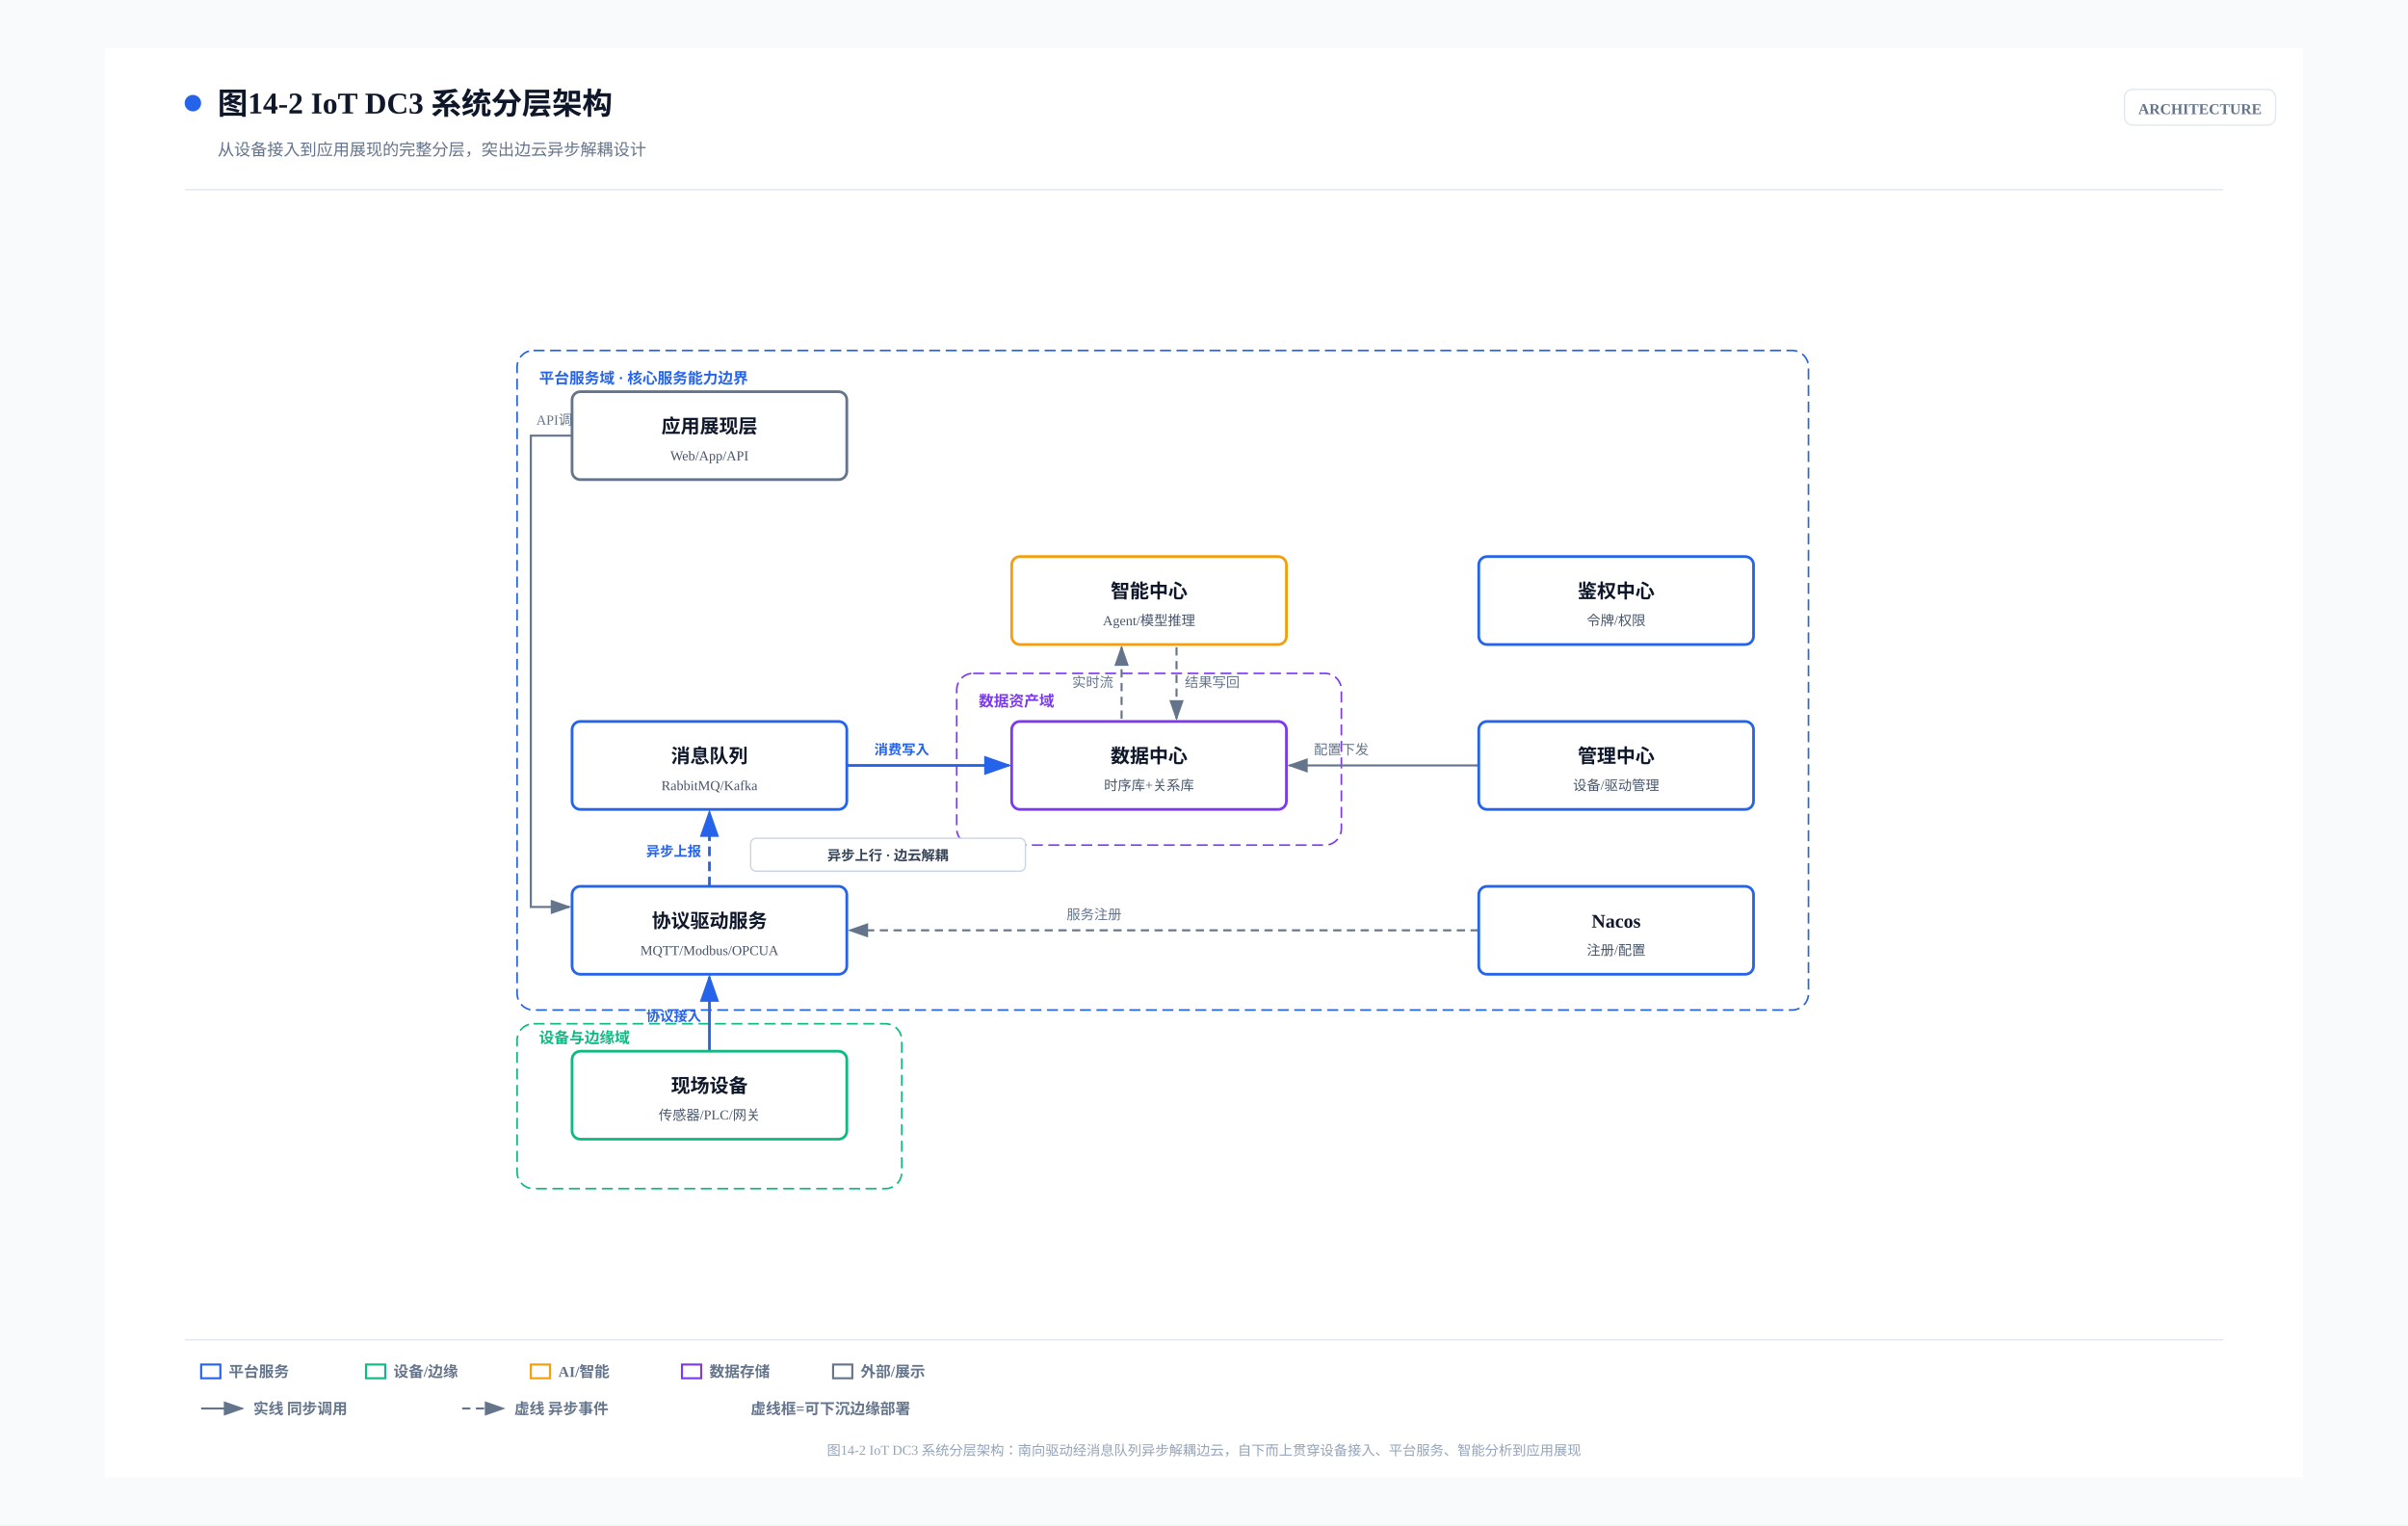
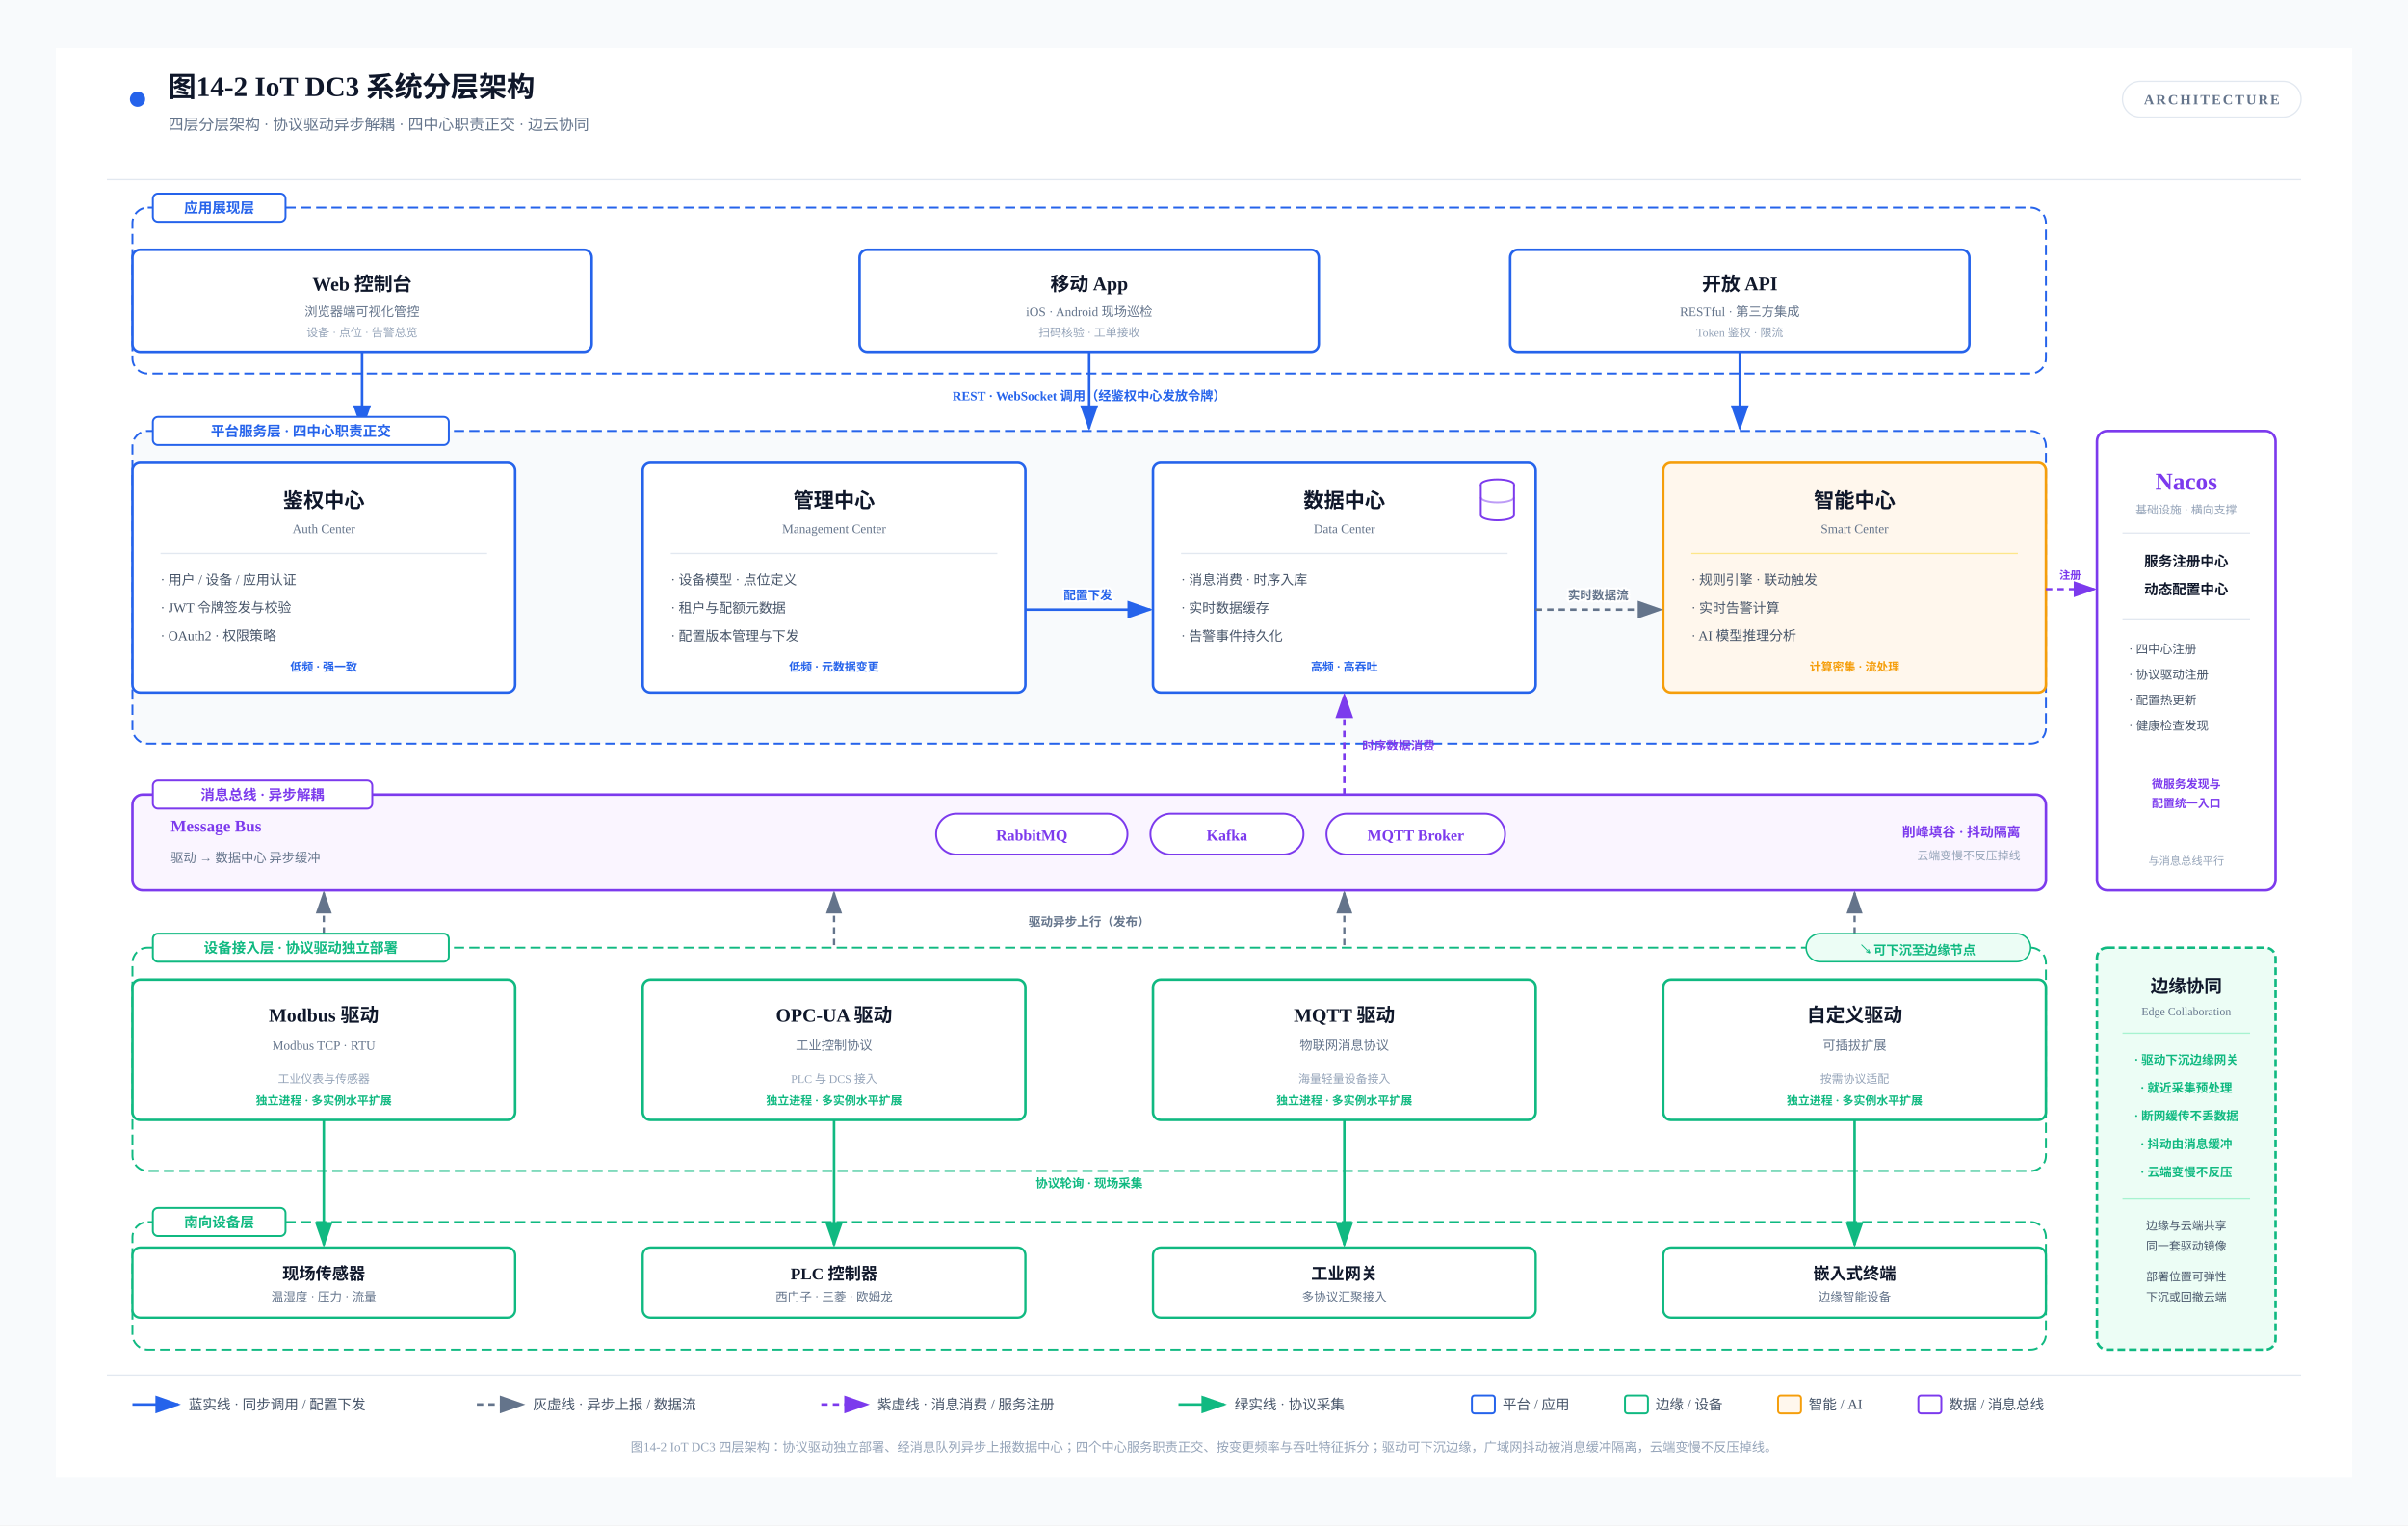
<svg xmlns="http://www.w3.org/2000/svg" width="1200" height="760" viewBox="0 0 1200 760" role="img" aria-labelledby="title desc">
  <rect width="1200" height="760" fill="#F8FAFC" />
-   <svg x="52.308" y="24.000" width="1095.385" height="712.000" viewBox="0 0 1600.000 1040.000" preserveAspectRatio="xMidYMid meet">
+   <svg x="27.857" y="24.000" width="1144.286" height="712.000" viewBox="0 0 1800.000 1120.000" preserveAspectRatio="xMidYMid meet">
+     <rect x="0" y="0" width="1800" height="1120" fill="#FFFFFF" />
    <defs>
      <marker id="ah-blue" markerWidth="10" markerHeight="7" refX="9" refY="3.5" orient="auto">
        <polygon points="0 0,10 3.5,0 7" fill="#2563EB" />
      </marker>
+       <marker id="ah-gray" markerWidth="10" markerHeight="7" refX="9" refY="3.5" orient="auto">
+         <polygon points="0 0,10 3.5,0 7" fill="#64748B" />
+       </marker>
      <marker id="ah-green" markerWidth="10" markerHeight="7" refX="9" refY="3.5" orient="auto">
        <polygon points="0 0,10 3.5,0 7" fill="#10B981" />
      </marker>
      <marker id="ah-orange" markerWidth="10" markerHeight="7" refX="9" refY="3.5" orient="auto">
        <polygon points="0 0,10 3.5,0 7" fill="#F59E0B" />
      </marker>
-       <marker id="ah-violet" markerWidth="10" markerHeight="7" refX="9" refY="3.5" orient="auto">
+       <marker id="ah-purple" markerWidth="10" markerHeight="7" refX="9" refY="3.5" orient="auto">
        <polygon points="0 0,10 3.5,0 7" fill="#7C3AED" />
      </marker>
-       <marker id="ah-gray" markerWidth="10" markerHeight="7" refX="9" refY="3.5" orient="auto">
-         <polygon points="0 0,10 3.5,0 7" fill="#64748B" />
-       </marker>
    </defs>
-     <rect x="0" y="0" width="1600" height="1040" fill="#FFFFFF" />
    <circle cx="64" cy="40" r="6" fill="#2563EB" />
-     <text x="82" y="48" fill="#0F172A" font-size="22" font-weight="700">图14-2 IoT DC3 系统分层架构</text>
-     <text x="82" y="78" fill="#64748B" font-size="12" font-weight="500">从设备接入到应用展现的完整分层，突出边云异步解耦设计</text>
-     <rect x="1470" y="30" width="110" height="26" rx="6" fill="#FFFFFF" stroke="#E2E8F0" stroke-width="1" />
-     <text x="1525" y="48" fill="#64748B" font-size="11" font-weight="700" text-anchor="middle">ARCHITECTURE</text>
-     <line x1="58" y1="103" x2="1542" y2="103" stroke="#E2E8F0" stroke-width="1" />
-     <rect x="300" y="220" width="940" height="480" rx="12" fill="none" stroke="#2563EB" stroke-dasharray="8 4" stroke-width="1.2" />
-     <text x="316" y="244" fill="#2563EB" font-size="11" font-weight="600">平台服务域 · 核心服务能力边界</text>
-     <rect x="620" y="455" width="280" height="125" rx="12" fill="none" stroke="#7C3AED" stroke-dasharray="8 4" stroke-width="1.2" />
-     <text x="636" y="479" fill="#7C3AED" font-size="11" font-weight="600">数据资产域</text>
-     <rect x="300" y="710" width="280" height="120" rx="12" fill="none" stroke="#10B981" stroke-dasharray="8 4" stroke-width="1.2" />
-     <text x="316" y="724" fill="#10B981" font-size="11" font-weight="600">设备与边缘域</text>
-     <line x1="440" y1="730" x2="440" y2="676" stroke="#2563EB" stroke-width="2" marker-end="url(#ah-blue)" />
-     <text x="434" y="708" fill="#2563EB" font-size="10" font-weight="600" text-anchor="end">协议接入</text>
-     <line x1="440" y1="610" x2="440" y2="556" stroke="#2563EB" stroke-width="2" stroke-dasharray="7 4" marker-end="url(#ah-blue)" />
-     <text x="434" y="588" fill="#2563EB" font-size="10" font-weight="600" text-anchor="end">异步上报</text>
-     <line x1="540" y1="522" x2="658" y2="522" stroke="#2563EB" stroke-width="2" marker-end="url(#ah-blue)" />
-     <text x="560" y="514" fill="#2563EB" font-size="10" font-weight="600">消费写入</text>
-     <line x1="740" y1="488" x2="740" y2="436" stroke="#64748B" stroke-width="1.5" stroke-dasharray="6 4" marker-end="url(#ah-gray)" />
-     <text x="734" y="465" fill="#64748B" font-size="10" text-anchor="end">实时流</text>
-     <line x1="780" y1="436" x2="780" y2="488" stroke="#64748B" stroke-width="1.5" stroke-dasharray="6 4" marker-end="url(#ah-gray)" />
-     <text x="786" y="465" fill="#64748B" font-size="10" text-anchor="start">结果写回</text>
-     <line x1="1000" y1="522" x2="862" y2="522" stroke="#64748B" stroke-width="1.5" marker-end="url(#ah-gray)" />
-     <text x="900" y="514" fill="#64748B" font-size="10" text-anchor="middle">配置下发</text>
-     <line x1="1000" y1="642" x2="542" y2="642" stroke="#64748B" stroke-width="1.5" stroke-dasharray="6 4" marker-end="url(#ah-gray)" />
-     <text x="720" y="634" fill="#64748B" font-size="10" text-anchor="middle">服务注册</text>
-     <polyline points="340,282 310,282 310,625 338,625" fill="none" stroke="#64748B" stroke-width="1.5" marker-end="url(#ah-gray)" />
-     <text x="314" y="274" fill="#64748B" font-size="10" text-anchor="start">API调用</text>
-     <rect x="340" y="250" width="200" height="64" rx="6" fill="#FFFFFF" stroke="#64748B" stroke-width="2" />
-     <text x="440" y="280" fill="#0F172A" font-size="14" font-weight="700" text-anchor="middle">应用展现层</text>
-     <text x="440" y="300" fill="#475569" font-size="10" font-weight="500" text-anchor="middle">Web/App/API</text>
-     <rect x="660" y="370" width="200" height="64" rx="6" fill="#FFFFFF" stroke="#F59E0B" stroke-width="2" />
-     <text x="760" y="400" fill="#0F172A" font-size="14" font-weight="700" text-anchor="middle">智能中心</text>
-     <text x="760" y="420" fill="#475569" font-size="10" font-weight="500" text-anchor="middle">Agent/模型推理</text>
-     <rect x="1000" y="370" width="200" height="64" rx="6" fill="#FFFFFF" stroke="#2563EB" stroke-width="2" />
-     <text x="1100" y="400" fill="#0F172A" font-size="14" font-weight="700" text-anchor="middle">鉴权中心</text>
-     <text x="1100" y="420" fill="#475569" font-size="10" font-weight="500" text-anchor="middle">令牌/权限</text>
-     <rect x="340" y="490" width="200" height="64" rx="6" fill="#FFFFFF" stroke="#2563EB" stroke-width="2" />
-     <text x="440" y="520" fill="#0F172A" font-size="14" font-weight="700" text-anchor="middle">消息队列</text>
-     <text x="440" y="540" fill="#475569" font-size="10" font-weight="500" text-anchor="middle">RabbitMQ/Kafka</text>
-     <rect x="660" y="490" width="200" height="64" rx="6" fill="#FFFFFF" stroke="#7C3AED" stroke-width="2" />
-     <text x="760" y="520" fill="#0F172A" font-size="14" font-weight="700" text-anchor="middle">数据中心</text>
-     <text x="760" y="540" fill="#475569" font-size="10" font-weight="500" text-anchor="middle">时序库+关系库</text>
-     <rect x="1000" y="490" width="200" height="64" rx="6" fill="#FFFFFF" stroke="#2563EB" stroke-width="2" />
-     <text x="1100" y="520" fill="#0F172A" font-size="14" font-weight="700" text-anchor="middle">管理中心</text>
-     <text x="1100" y="540" fill="#475569" font-size="10" font-weight="500" text-anchor="middle">设备/驱动管理</text>
-     <rect x="340" y="610" width="200" height="64" rx="6" fill="#FFFFFF" stroke="#2563EB" stroke-width="2" />
-     <text x="440" y="640" fill="#0F172A" font-size="14" font-weight="700" text-anchor="middle">协议驱动服务</text>
-     <text x="440" y="660" fill="#475569" font-size="10" font-weight="500" text-anchor="middle">MQTT/Modbus/OPCUA</text>
-     <rect x="1000" y="610" width="200" height="64" rx="6" fill="#FFFFFF" stroke="#2563EB" stroke-width="2" />
-     <text x="1100" y="640" fill="#0F172A" font-size="14" font-weight="700" text-anchor="middle">Nacos</text>
-     <text x="1100" y="660" fill="#475569" font-size="10" font-weight="500" text-anchor="middle">注册/配置</text>
-     <rect x="340" y="730" width="200" height="64" rx="6" fill="#FFFFFF" stroke="#10B981" stroke-width="2" />
-     <text x="440" y="760" fill="#0F172A" font-size="14" font-weight="700" text-anchor="middle">现场设备</text>
-     <text x="440" y="780" fill="#475569" font-size="10" font-weight="500" text-anchor="middle">传感器/PLC/网关</text>
-     <rect x="470" y="575" width="200" height="24" rx="4" fill="#FFFFFF" stroke="#CBD5E1" stroke-width="1" />
-     <text x="570" y="591" fill="#334155" font-size="10" font-weight="600" text-anchor="middle">异步上行 · 边云解耦</text>
-     <line x1="58" y1="940" x2="1542" y2="940" stroke="#E2E8F0" stroke-width="1" />
-     <rect x="70" y="958" width="14" height="10" fill="#FFFFFF" stroke="#2563EB" stroke-width="1.5" />
-     <text x="90" y="967" fill="#64748B" font-size="11" font-weight="600">平台服务</text>
-     <rect x="190" y="958" width="14" height="10" fill="#FFFFFF" stroke="#10B981" stroke-width="1.5" />
-     <text x="210" y="967" fill="#64748B" font-size="11" font-weight="600">设备/边缘</text>
-     <rect x="310" y="958" width="14" height="10" fill="#FFFFFF" stroke="#F59E0B" stroke-width="1.5" />
-     <text x="330" y="967" fill="#64748B" font-size="11" font-weight="600">AI/智能</text>
-     <rect x="420" y="958" width="14" height="10" fill="#FFFFFF" stroke="#7C3AED" stroke-width="1.5" />
-     <text x="440" y="967" fill="#64748B" font-size="11" font-weight="600">数据存储</text>
-     <rect x="530" y="958" width="14" height="10" fill="#FFFFFF" stroke="#64748B" stroke-width="1.5" />
-     <text x="550" y="967" fill="#64748B" font-size="11" font-weight="600">外部/展示</text>
-     <line x1="70" y1="990" x2="100" y2="990" stroke="#64748B" stroke-width="1.5" marker-end="url(#ah-gray)" />
-     <text x="108" y="994" fill="#64748B" font-size="11" font-weight="600">实线 同步调用</text>
-     <line x1="260" y1="990" x2="290" y2="990" stroke="#64748B" stroke-width="1.5" stroke-dasharray="6 4" marker-end="url(#ah-gray)" />
-     <text x="298" y="994" fill="#64748B" font-size="11" font-weight="600">虚线 异步事件</text>
-     <text x="470" y="994" fill="#64748B" font-size="11" font-weight="600">虚线框=可下沉边缘部署</text>
-     <text x="800" y="1024" fill="#94A3B8" font-size="10" text-anchor="middle">图14-2 IoT DC3 系统分层架构：南向驱动经消息队列异步解耦边云，自下而上贯穿设备接入、平台服务、智能分析到应用展现</text>
+     <text x="88" y="38" font-size="22" font-weight="700" fill="#0F172A">图14-2 IoT DC3 系统分层架构</text>
+     <text x="88" y="64" font-size="12" fill="#64748B">四层分层架构 · 协议驱动异步解耦 · 四中心职责正交 · 边云协同</text>
+     <rect x="1620" y="26" width="140" height="28" rx="14" fill="#FFFFFF" stroke="#E2E8F0" stroke-width="1" />
+     <text x="1690" y="44" font-size="11" font-weight="600" fill="#64748B" text-anchor="middle" letter-spacing="1.5">ARCHITECTURE</text>
+     <line x1="40" y1="103" x2="1760" y2="103" stroke="#E2E8F0" stroke-width="1" />
+     <rect x="60" y="125" width="1500" height="130" rx="12" fill="none" stroke="#2563EB" stroke-width="1.5" stroke-dasharray="8 4" />
+     <rect x="76" y="114" width="104" height="22" rx="4" fill="#FFFFFF" stroke="#2563EB" stroke-width="1.5" />
+     <text x="128" y="129" font-size="11" font-weight="600" fill="#2563EB" text-anchor="middle">应用展现层</text>
+     <rect x="60" y="158" width="360" height="80" rx="6" fill="#FFFFFF" stroke="#2563EB" stroke-width="2" />
+     <text x="240" y="190" font-size="15" font-weight="700" fill="#0F172A" text-anchor="middle">Web 控制台</text>
+     <text x="240" y="210" font-size="10" fill="#64748B" text-anchor="middle">浏览器端可视化管控</text>
+     <text x="240" y="226" font-size="9" fill="#94A3B8" text-anchor="middle">设备 · 点位 · 告警总览</text>
+     <rect x="630" y="158" width="360" height="80" rx="6" fill="#FFFFFF" stroke="#2563EB" stroke-width="2" />
+     <text x="810" y="190" font-size="15" font-weight="700" fill="#0F172A" text-anchor="middle">移动 App</text>
+     <text x="810" y="210" font-size="10" fill="#64748B" text-anchor="middle">iOS · Android 现场巡检</text>
+     <text x="810" y="226" font-size="9" fill="#94A3B8" text-anchor="middle">扫码核验 · 工单接收</text>
+     <rect x="1140" y="158" width="360" height="80" rx="6" fill="#FFFFFF" stroke="#2563EB" stroke-width="2" />
+     <text x="1320" y="190" font-size="15" font-weight="700" fill="#0F172A" text-anchor="middle">开放 API</text>
+     <text x="1320" y="210" font-size="10" fill="#64748B" text-anchor="middle">RESTful · 第三方集成</text>
+     <text x="1320" y="226" font-size="9" fill="#94A3B8" text-anchor="middle">Token 鉴权 · 限流</text>
+     <line x1="240" y1="238" x2="240" y2="298" stroke="#2563EB" stroke-width="2" marker-end="url(#ah-blue)" />
+     <line x1="810" y1="238" x2="810" y2="298" stroke="#2563EB" stroke-width="2" marker-end="url(#ah-blue)" />
+     <line x1="1320" y1="238" x2="1320" y2="298" stroke="#2563EB" stroke-width="2" marker-end="url(#ah-blue)" />
+     <text x="810" y="276" font-size="10" font-weight="600" fill="#2563EB" text-anchor="middle" paint-order="stroke" stroke="#FFFFFF" stroke-width="3">REST · WebSocket 调用（经鉴权中心发放令牌）</text>
+     <rect x="60" y="300" width="1500" height="245" rx="12" fill="#F8FAFC" stroke="#2563EB" stroke-width="1.5" stroke-dasharray="8 4" />
+     <rect x="76" y="289" width="232" height="22" rx="4" fill="#FFFFFF" stroke="#2563EB" stroke-width="1.5" />
+     <text x="192" y="304" font-size="11" font-weight="600" fill="#2563EB" text-anchor="middle">平台服务层 · 四中心职责正交</text>
+     <rect x="60" y="325" width="300" height="180" rx="6" fill="#FFFFFF" stroke="#2563EB" stroke-width="2" />
+     <text x="210" y="360" font-size="16" font-weight="700" fill="#0F172A" text-anchor="middle">鉴权中心</text>
+     <text x="210" y="380" font-size="10" fill="#64748B" text-anchor="middle">Auth Center</text>
+     <line x1="82" y1="396" x2="338" y2="396" stroke="#E2E8F0" stroke-width="1" />
+     <text x="82" y="420" font-size="10.5" fill="#475569">· 用户 / 设备 / 应用认证</text>
+     <text x="82" y="442" font-size="10.5" fill="#475569">· JWT 令牌签发与校验</text>
+     <text x="82" y="464" font-size="10.5" fill="#475569">· OAuth2 · 权限策略</text>
+     <text x="210" y="488" font-size="9" font-weight="600" fill="#2563EB" text-anchor="middle">低频 · 强一致</text>
+     <rect x="460" y="325" width="300" height="180" rx="6" fill="#FFFFFF" stroke="#2563EB" stroke-width="2" />
+     <text x="610" y="360" font-size="16" font-weight="700" fill="#0F172A" text-anchor="middle">管理中心</text>
+     <text x="610" y="380" font-size="10" fill="#64748B" text-anchor="middle">Management Center</text>
+     <line x1="482" y1="396" x2="738" y2="396" stroke="#E2E8F0" stroke-width="1" />
+     <text x="482" y="420" font-size="10.5" fill="#475569">· 设备模型 · 点位定义</text>
+     <text x="482" y="442" font-size="10.5" fill="#475569">· 租户与配额元数据</text>
+     <text x="482" y="464" font-size="10.5" fill="#475569">· 配置版本管理与下发</text>
+     <text x="610" y="488" font-size="9" font-weight="600" fill="#2563EB" text-anchor="middle">低频 · 元数据变更</text>
+     <rect x="860" y="325" width="300" height="180" rx="6" fill="#FFFFFF" stroke="#2563EB" stroke-width="2" />
+     <text x="1010" y="360" font-size="16" font-weight="700" fill="#0F172A" text-anchor="middle">数据中心</text>
+     <text x="1010" y="380" font-size="10" fill="#64748B" text-anchor="middle">Data Center</text>
+     <g stroke="#7C3AED" stroke-width="1.5" fill="#FFFFFF">
+       <ellipse cx="1130" cy="342" rx="13" ry="4" />
+       <path d="M1117,342 V366 A13,4 0 0 0 1143,366 V342" />
+       <path d="M1117,352 A13,4 0 0 0 1143,352" fill="none" opacity="0.5" />
+     </g>
+     <line x1="882" y1="396" x2="1138" y2="396" stroke="#E2E8F0" stroke-width="1" />
+     <text x="882" y="420" font-size="10.5" fill="#475569">· 消息消费 · 时序入库</text>
+     <text x="882" y="442" font-size="10.5" fill="#475569">· 实时数据缓存</text>
+     <text x="882" y="464" font-size="10.5" fill="#475569">· 告警事件持久化</text>
+     <text x="1010" y="488" font-size="9" font-weight="600" fill="#2563EB" text-anchor="middle">高频 · 高吞吐</text>
+     <rect x="1260" y="325" width="300" height="180" rx="6" fill="#FFF7ED" stroke="#F59E0B" stroke-width="2" />
+     <text x="1410" y="360" font-size="16" font-weight="700" fill="#0F172A" text-anchor="middle">智能中心</text>
+     <text x="1410" y="380" font-size="10" fill="#64748B" text-anchor="middle">Smart Center</text>
+     <line x1="1282" y1="396" x2="1538" y2="396" stroke="#FDE68A" stroke-width="1" />
+     <text x="1282" y="420" font-size="10.5" fill="#475569">· 规则引擎 · 联动触发</text>
+     <text x="1282" y="442" font-size="10.5" fill="#475569">· 实时告警计算</text>
+     <text x="1282" y="464" font-size="10.5" fill="#475569">· AI 模型推理分析</text>
+     <text x="1410" y="488" font-size="9" font-weight="600" fill="#F59E0B" text-anchor="middle">计算密集 · 流处理</text>
+     <line x1="760" y1="440" x2="858" y2="440" stroke="#2563EB" stroke-width="2" marker-end="url(#ah-blue)" />
+     <text x="809" y="432" font-size="9.5" font-weight="600" fill="#2563EB" text-anchor="middle" paint-order="stroke" stroke="#FFFFFF" stroke-width="3">配置下发</text>
+     <line x1="1160" y1="440" x2="1258" y2="440" stroke="#64748B" stroke-width="2" stroke-dasharray="5 4" marker-end="url(#ah-gray)" />
+     <text x="1209" y="432" font-size="9.5" font-weight="600" fill="#64748B" text-anchor="middle" paint-order="stroke" stroke="#FFFFFF" stroke-width="3">实时数据流</text>
+     <rect x="60" y="585" width="1500" height="75" rx="8" fill="#FAF5FF" stroke="#7C3AED" stroke-width="2" />
+     <rect x="76" y="574" width="172" height="22" rx="4" fill="#FFFFFF" stroke="#7C3AED" stroke-width="1.5" />
+     <text x="162" y="589" font-size="11" font-weight="600" fill="#7C3AED" text-anchor="middle">消息总线 · 异步解耦</text>
+     <text x="90" y="614" font-size="13" font-weight="700" fill="#7C3AED">Message Bus</text>
+     <text x="90" y="638" font-size="10" fill="#64748B">驱动 → 数据中心 异步缓冲</text>
+     <rect x="690" y="600" width="150" height="32" rx="16" fill="#FFFFFF" stroke="#7C3AED" stroke-width="1.5" />
+     <text x="765" y="621" font-size="12" font-weight="700" fill="#7C3AED" text-anchor="middle">RabbitMQ</text>
+     <rect x="858" y="600" width="120" height="32" rx="16" fill="#FFFFFF" stroke="#7C3AED" stroke-width="1.5" />
+     <text x="918" y="621" font-size="12" font-weight="700" fill="#7C3AED" text-anchor="middle">Kafka</text>
+     <rect x="996" y="600" width="140" height="32" rx="16" fill="#FFFFFF" stroke="#7C3AED" stroke-width="1.5" />
+     <text x="1066" y="621" font-size="12" font-weight="700" fill="#7C3AED" text-anchor="middle">MQTT Broker</text>
+     <text x="1540" y="618" font-size="10.5" font-weight="600" fill="#7C3AED" text-anchor="end">削峰填谷 · 抖动隔离</text>
+     <text x="1540" y="636" font-size="9" fill="#94A3B8" text-anchor="end">云端变慢不反压掉线</text>
+     <line x1="1010" y1="585" x2="1010" y2="507" stroke="#7C3AED" stroke-width="2" stroke-dasharray="5 4" marker-end="url(#ah-purple)" />
+     <text x="1024" y="550" font-size="9.5" font-weight="600" fill="#7C3AED">时序数据消费</text>
+     <line x1="210" y1="703" x2="210" y2="662" stroke="#64748B" stroke-width="1.8" stroke-dasharray="5 4" marker-end="url(#ah-gray)" />
+     <line x1="610" y1="703" x2="610" y2="662" stroke="#64748B" stroke-width="1.8" stroke-dasharray="5 4" marker-end="url(#ah-gray)" />
+     <line x1="1010" y1="703" x2="1010" y2="662" stroke="#64748B" stroke-width="1.8" stroke-dasharray="5 4" marker-end="url(#ah-gray)" />
+     <line x1="1410" y1="703" x2="1410" y2="662" stroke="#64748B" stroke-width="1.8" stroke-dasharray="5 4" marker-end="url(#ah-gray)" />
+     <text x="810" y="688" font-size="9.5" font-weight="600" fill="#64748B" text-anchor="middle" paint-order="stroke" stroke="#FFFFFF" stroke-width="3">驱动异步上行（发布）</text>
+     <rect x="60" y="705" width="1500" height="175" rx="12" fill="none" stroke="#10B981" stroke-width="1.5" stroke-dasharray="8 4" />
+     <rect x="76" y="694" width="232" height="22" rx="4" fill="#FFFFFF" stroke="#10B981" stroke-width="1.5" />
+     <text x="192" y="709" font-size="11" font-weight="600" fill="#10B981" text-anchor="middle">设备接入层 · 协议驱动独立部署</text>
+     <rect x="1372" y="694" width="176" height="22" rx="11" fill="#ECFDF5" stroke="#10B981" stroke-width="1.2" />
+     <text x="1460" y="709" font-size="10" font-weight="700" fill="#10B981" text-anchor="middle">↘ 可下沉至边缘节点</text>
+     <rect x="60" y="730" width="300" height="110" rx="6" fill="#FFFFFF" stroke="#10B981" stroke-width="2" />
+     <text x="210" y="763" font-size="15" font-weight="700" fill="#0F172A" text-anchor="middle">Modbus 驱动</text>
+     <text x="210" y="785" font-size="10" fill="#64748B" text-anchor="middle">Modbus TCP · RTU</text>
+     <text x="210" y="811" font-size="9" fill="#94A3B8" text-anchor="middle">工业仪表与传感器</text>
+     <text x="210" y="828" font-size="9" font-weight="600" fill="#10B981" text-anchor="middle">独立进程 · 多实例水平扩展</text>
+     <rect x="460" y="730" width="300" height="110" rx="6" fill="#FFFFFF" stroke="#10B981" stroke-width="2" />
+     <text x="610" y="763" font-size="15" font-weight="700" fill="#0F172A" text-anchor="middle">OPC-UA 驱动</text>
+     <text x="610" y="785" font-size="10" fill="#64748B" text-anchor="middle">工业控制协议</text>
+     <text x="610" y="811" font-size="9" fill="#94A3B8" text-anchor="middle">PLC 与 DCS 接入</text>
+     <text x="610" y="828" font-size="9" font-weight="600" fill="#10B981" text-anchor="middle">独立进程 · 多实例水平扩展</text>
+     <rect x="860" y="730" width="300" height="110" rx="6" fill="#FFFFFF" stroke="#10B981" stroke-width="2" />
+     <text x="1010" y="763" font-size="15" font-weight="700" fill="#0F172A" text-anchor="middle">MQTT 驱动</text>
+     <text x="1010" y="785" font-size="10" fill="#64748B" text-anchor="middle">物联网消息协议</text>
+     <text x="1010" y="811" font-size="9" fill="#94A3B8" text-anchor="middle">海量轻量设备接入</text>
+     <text x="1010" y="828" font-size="9" font-weight="600" fill="#10B981" text-anchor="middle">独立进程 · 多实例水平扩展</text>
+     <rect x="1260" y="730" width="300" height="110" rx="6" fill="#FFFFFF" stroke="#10B981" stroke-width="2" />
+     <text x="1410" y="763" font-size="15" font-weight="700" fill="#0F172A" text-anchor="middle">自定义驱动</text>
+     <text x="1410" y="785" font-size="10" fill="#64748B" text-anchor="middle">可插拔扩展</text>
+     <text x="1410" y="811" font-size="9" fill="#94A3B8" text-anchor="middle">按需协议适配</text>
+     <text x="1410" y="828" font-size="9" font-weight="600" fill="#10B981" text-anchor="middle">独立进程 · 多实例水平扩展</text>
+     <line x1="210" y1="840" x2="210" y2="938" stroke="#10B981" stroke-width="2" marker-end="url(#ah-green)" />
+     <line x1="610" y1="840" x2="610" y2="938" stroke="#10B981" stroke-width="2" marker-end="url(#ah-green)" />
+     <line x1="1010" y1="840" x2="1010" y2="938" stroke="#10B981" stroke-width="2" marker-end="url(#ah-green)" />
+     <line x1="1410" y1="840" x2="1410" y2="938" stroke="#10B981" stroke-width="2" marker-end="url(#ah-green)" />
+     <text x="810" y="893" font-size="9.5" font-weight="600" fill="#10B981" text-anchor="middle" paint-order="stroke" stroke="#FFFFFF" stroke-width="3">协议轮询 · 现场采集</text>
+     <rect x="60" y="920" width="1500" height="100" rx="12" fill="none" stroke="#10B981" stroke-width="1.5" stroke-dasharray="8 4" />
+     <rect x="76" y="909" width="104" height="22" rx="4" fill="#FFFFFF" stroke="#10B981" stroke-width="1.5" />
+     <text x="128" y="924" font-size="11" font-weight="600" fill="#10B981" text-anchor="middle">南向设备层</text>
+     <rect x="60" y="940" width="300" height="55" rx="6" fill="#FFFFFF" stroke="#10B981" stroke-width="1.8" />
+     <text x="210" y="965" font-size="13" font-weight="700" fill="#0F172A" text-anchor="middle">现场传感器</text>
+     <text x="210" y="982" font-size="9.5" fill="#64748B" text-anchor="middle">温湿度 · 压力 · 流量</text>
+     <rect x="460" y="940" width="300" height="55" rx="6" fill="#FFFFFF" stroke="#10B981" stroke-width="1.8" />
+     <text x="610" y="965" font-size="13" font-weight="700" fill="#0F172A" text-anchor="middle">PLC 控制器</text>
+     <text x="610" y="982" font-size="9.5" fill="#64748B" text-anchor="middle">西门子 · 三菱 · 欧姆龙</text>
+     <rect x="860" y="940" width="300" height="55" rx="6" fill="#FFFFFF" stroke="#10B981" stroke-width="1.8" />
+     <text x="1010" y="965" font-size="13" font-weight="700" fill="#0F172A" text-anchor="middle">工业网关</text>
+     <text x="1010" y="982" font-size="9.5" fill="#64748B" text-anchor="middle">多协议汇聚接入</text>
+     <rect x="1260" y="940" width="300" height="55" rx="6" fill="#FFFFFF" stroke="#10B981" stroke-width="1.8" />
+     <text x="1410" y="965" font-size="13" font-weight="700" fill="#0F172A" text-anchor="middle">嵌入式终端</text>
+     <text x="1410" y="982" font-size="9.5" fill="#64748B" text-anchor="middle">边缘智能设备</text>
+     <rect x="1600" y="300" width="140" height="360" rx="8" fill="#FFFFFF" stroke="#7C3AED" stroke-width="2" />
+     <text x="1670" y="346" font-size="19" font-weight="700" fill="#7C3AED" text-anchor="middle">Nacos</text>
+     <text x="1670" y="365" font-size="9" fill="#94A3B8" text-anchor="middle">基础设施 · 横向支撑</text>
+     <line x1="1620" y1="380" x2="1720" y2="380" stroke="#E2E8F0" stroke-width="1" />
+     <text x="1670" y="406" font-size="11" font-weight="600" fill="#0F172A" text-anchor="middle">服务注册中心</text>
+     <text x="1670" y="428" font-size="11" font-weight="600" fill="#0F172A" text-anchor="middle">动态配置中心</text>
+     <line x1="1620" y1="448" x2="1720" y2="448" stroke="#E2E8F0" stroke-width="1" />
+     <text x="1625" y="474" font-size="9.5" fill="#475569">· 四中心注册</text>
+     <text x="1625" y="494" font-size="9.5" fill="#475569">· 协议驱动注册</text>
+     <text x="1625" y="514" font-size="9.5" fill="#475569">· 配置热更新</text>
+     <text x="1625" y="534" font-size="9.5" fill="#475569">· 健康检查发现</text>
+     <text x="1670" y="580" font-size="9" font-weight="600" fill="#7C3AED" text-anchor="middle">微服务发现与</text>
+     <text x="1670" y="595" font-size="9" font-weight="600" fill="#7C3AED" text-anchor="middle">配置统一入口</text>
+     <text x="1670" y="640" font-size="8.5" fill="#94A3B8" text-anchor="middle">与消息总线平行</text>
+     <line x1="1560" y1="424" x2="1598" y2="424" stroke="#7C3AED" stroke-width="1.8" stroke-dasharray="5 4" marker-end="url(#ah-purple)" />
+     <text x="1579" y="416" font-size="8.5" font-weight="600" fill="#7C3AED" text-anchor="middle">注册</text>
+     <rect x="1600" y="705" width="140" height="315" rx="8" fill="#ECFDF5" stroke="#10B981" stroke-width="2" stroke-dasharray="6 3" />
+     <text x="1670" y="740" font-size="14" font-weight="700" fill="#0F172A" text-anchor="middle">边缘协同</text>
+     <text x="1670" y="758" font-size="9" fill="#64748B" text-anchor="middle">Edge Collaboration</text>
+     <line x1="1620" y1="772" x2="1720" y2="772" stroke="#A7F3D0" stroke-width="1" />
+     <text x="1670" y="796" font-size="9.5" font-weight="600" fill="#10B981" text-anchor="middle">· 驱动下沉边缘网关</text>
+     <text x="1670" y="818" font-size="9.5" font-weight="600" fill="#10B981" text-anchor="middle">· 就近采集预处理</text>
+     <text x="1670" y="840" font-size="9.5" font-weight="600" fill="#10B981" text-anchor="middle">· 断网缓传不丢数据</text>
+     <text x="1670" y="862" font-size="9.5" font-weight="600" fill="#10B981" text-anchor="middle">· 抖动由消息缓冲</text>
+     <text x="1670" y="884" font-size="9.5" font-weight="600" fill="#10B981" text-anchor="middle">· 云端变慢不反压</text>
+     <line x1="1620" y1="902" x2="1720" y2="902" stroke="#A7F3D0" stroke-width="1" />
+     <text x="1670" y="926" font-size="9" fill="#475569" text-anchor="middle">边缘与云端共享</text>
+     <text x="1670" y="942" font-size="9" fill="#475569" text-anchor="middle">同一套驱动镜像</text>
+     <text x="1670" y="966" font-size="9" fill="#475569" text-anchor="middle">部署位置可弹性</text>
+     <text x="1670" y="982" font-size="9" fill="#475569" text-anchor="middle">下沉或回撤云端</text>
+     <line x1="40" y1="1040" x2="1760" y2="1040" stroke="#E2E8F0" stroke-width="1" />
+     <g font-size="11" fill="#475569">
+       <line x1="60" y1="1063" x2="96" y2="1063" stroke="#2563EB" stroke-width="2" marker-end="url(#ah-blue)" />
+       <text x="104" y="1063" dominant-baseline="middle">蓝实线 · 同步调用 / 配置下发</text>
+       <line x1="330" y1="1063" x2="366" y2="1063" stroke="#64748B" stroke-width="2" stroke-dasharray="5 4" marker-end="url(#ah-gray)" />
+       <text x="374" y="1063" dominant-baseline="middle">灰虚线 · 异步上报 / 数据流</text>
+       <line x1="600" y1="1063" x2="636" y2="1063" stroke="#7C3AED" stroke-width="2" stroke-dasharray="5 4" marker-end="url(#ah-purple)" />
+       <text x="644" y="1063" dominant-baseline="middle">紫虚线 · 消息消费 / 服务注册</text>
+       <line x1="880" y1="1063" x2="916" y2="1063" stroke="#10B981" stroke-width="2" marker-end="url(#ah-green)" />
+       <text x="924" y="1063" dominant-baseline="middle">绿实线 · 协议采集</text>
+       <rect x="1110" y="1056" width="18" height="14" rx="2" fill="#FFFFFF" stroke="#2563EB" stroke-width="1.5" />
+       <text x="1134" y="1063" dominant-baseline="middle">平台 / 应用</text>
+       <rect x="1230" y="1056" width="18" height="14" rx="2" fill="#FFFFFF" stroke="#10B981" stroke-width="1.5" />
+       <text x="1254" y="1063" dominant-baseline="middle">边缘 / 设备</text>
+       <rect x="1350" y="1056" width="18" height="14" rx="2" fill="#FFF7ED" stroke="#F59E0B" stroke-width="1.5" />
+       <text x="1374" y="1063" dominant-baseline="middle">智能 / AI</text>
+       <rect x="1460" y="1056" width="18" height="14" rx="2" fill="#FFFFFF" stroke="#7C3AED" stroke-width="1.5" />
+       <text x="1484" y="1063" dominant-baseline="middle">数据 / 消息总线</text>
+     </g>
+     <text x="900" y="1100" font-size="10" fill="#94A3B8" text-anchor="middle">图14-2 IoT DC3 四层架构：协议驱动独立部署、经消息队列异步上报数据中心；四个中心服务职责正交、按变更频率与吞吐特征拆分；驱动可下沉边缘，广域网抖动被消息缓冲隔离，云端变慢不反压掉线。</text>
  </svg>
</svg>
